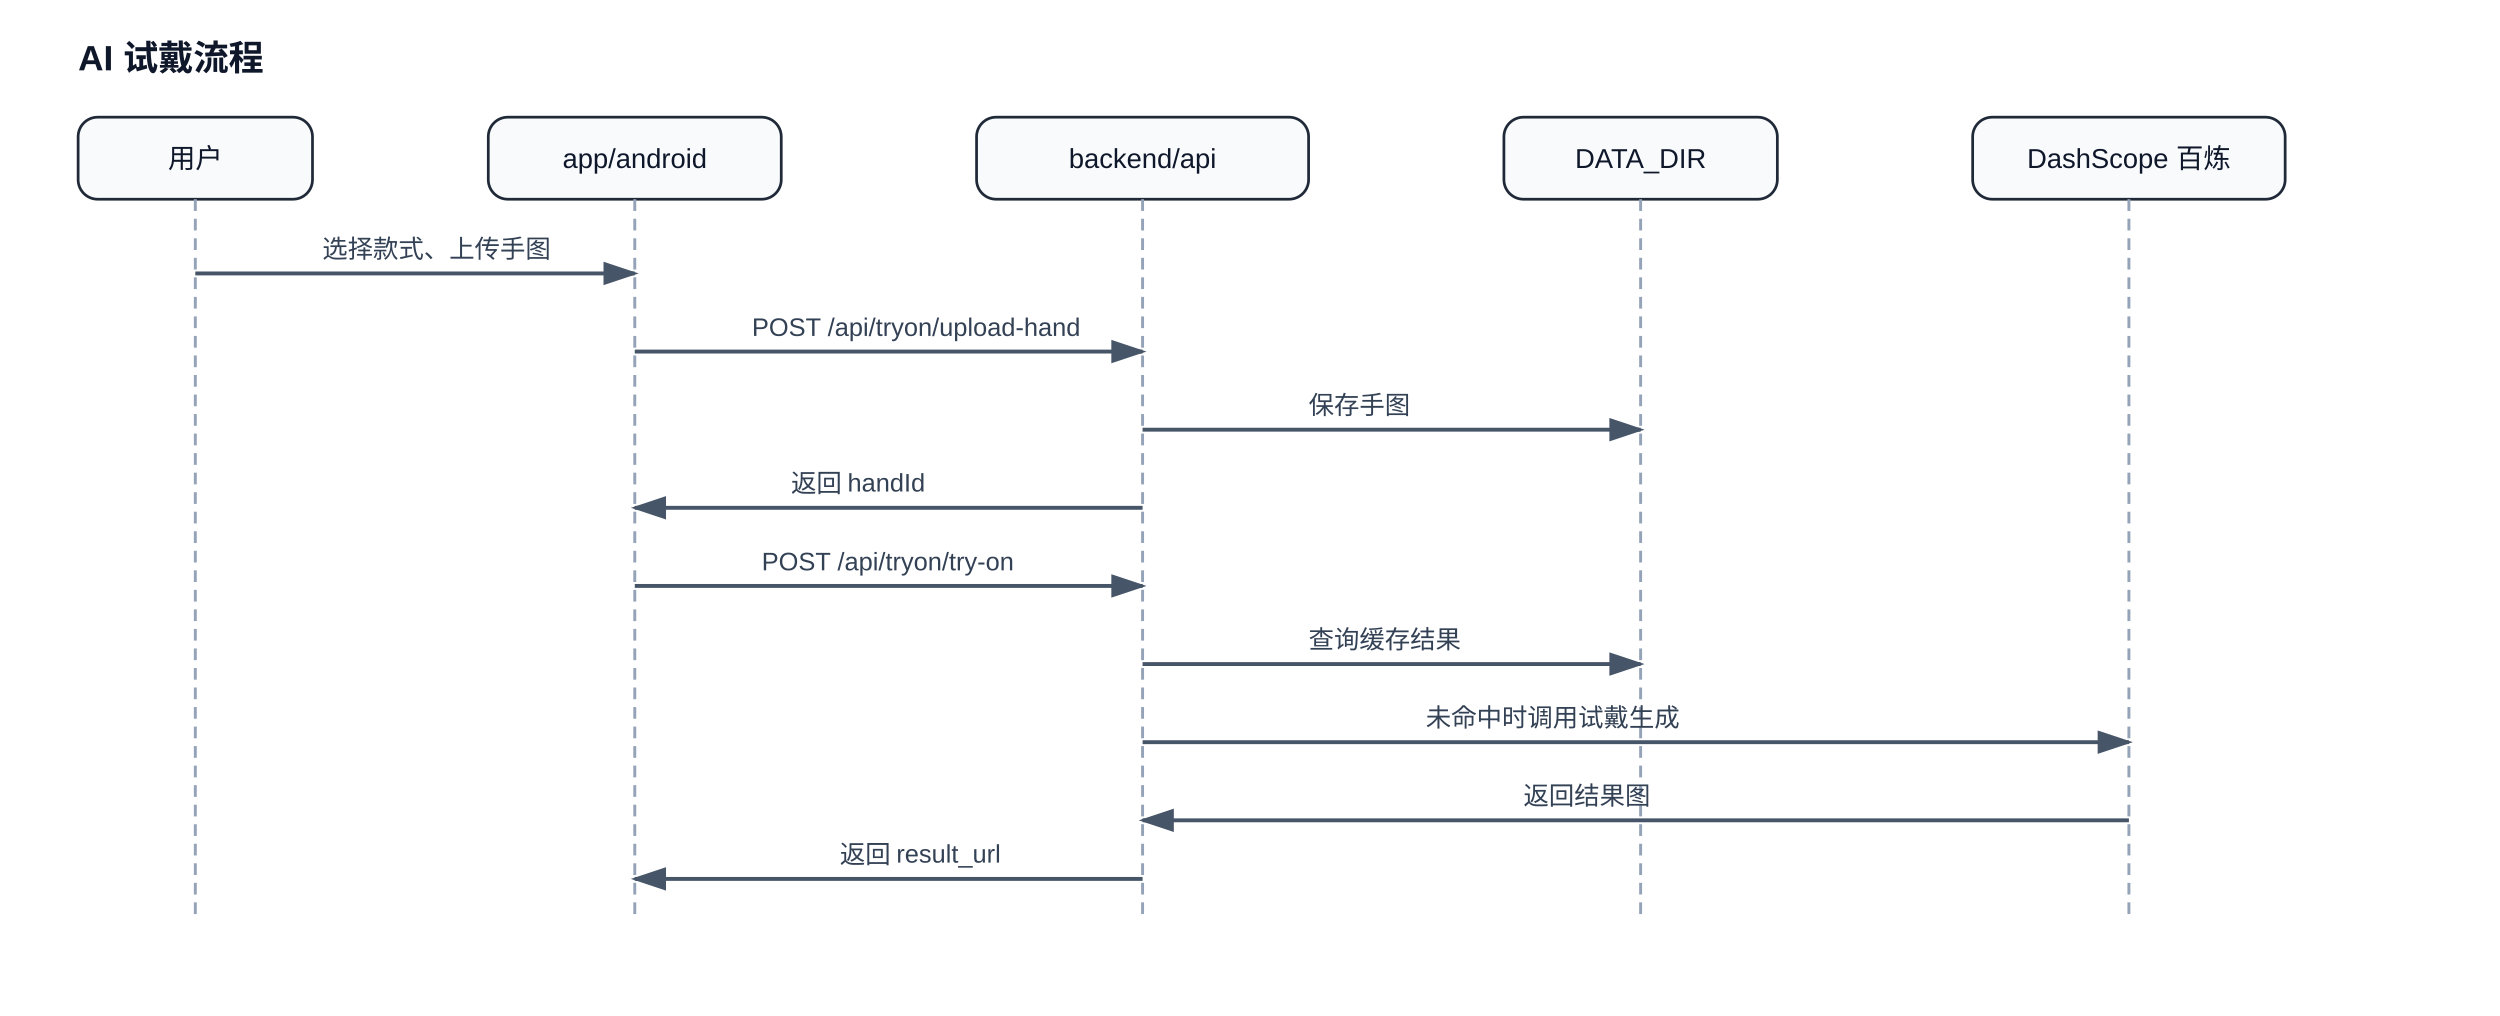
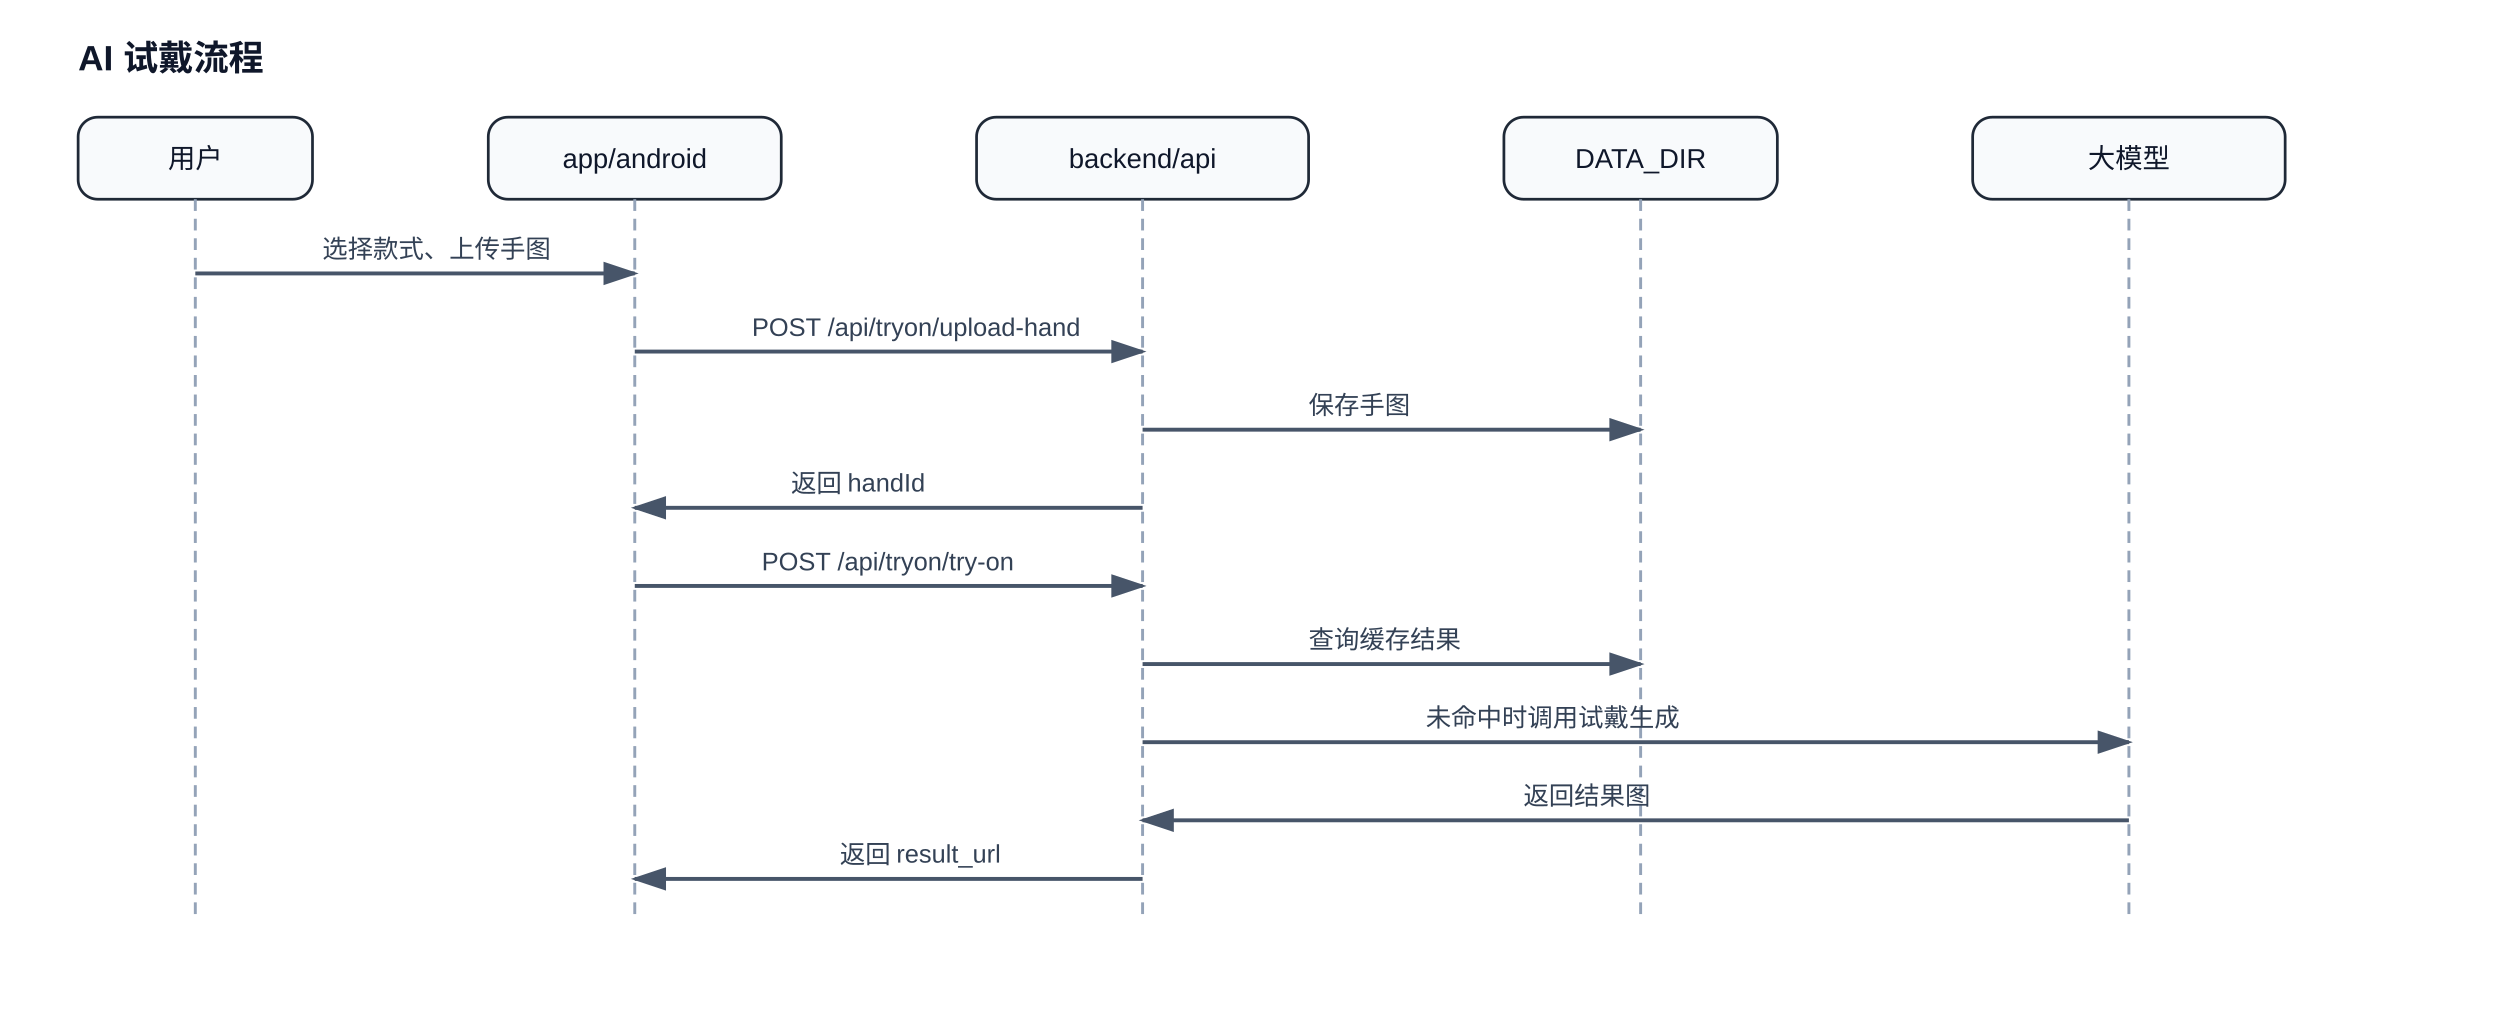
<svg xmlns="http://www.w3.org/2000/svg" width="1280" height="520" viewBox="0 0 1280 520">
  <defs>
    <marker id="arrow" markerWidth="10" markerHeight="10" refX="8" refY="3" orient="auto" markerUnits="strokeWidth">
      <path d="M0,0 L0,6 L9,3 z" fill="#475569" />
    </marker>
    <style>
      .title { font: 18px Arial, sans-serif; font-weight: bold; fill: #0f172a; }
      .actor { font: 14px Arial, sans-serif; fill: #0f172a; text-anchor: middle; }
      .box { fill: #f8fafc; stroke: #1f2937; stroke-width: 1.4; rx: 10; ry: 10; }
      .lifeline { stroke: #94a3b8; stroke-dasharray: 6 4; stroke-width: 1.5; }
      .msg { stroke: #475569; stroke-width: 2; fill: none; marker-end: url(#arrow); }
      .label { font: 13px Arial, sans-serif; fill: #334155; }
    </style>
  </defs>
  <text x="40" y="36" class="title">AI 试戴流程</text>
  <rect x="40" y="60" width="120" height="42" class="box" fill="#dbeafe" />
  <text x="100" y="86" class="actor">用户</text>
  <rect x="250" y="60" width="150" height="42" class="box" fill="#e0f2fe" />
  <text x="325" y="86" class="actor">app/android</text>
  <rect x="500" y="60" width="170" height="42" class="box" fill="#dcfce7" />
  <text x="585" y="86" class="actor">backend/api</text>
  <rect x="770" y="60" width="140" height="42" class="box" fill="#fee2e2" />
  <text x="840" y="86" class="actor">DATA_DIR</text>
  <rect x="1010" y="60" width="160" height="42" class="box" fill="#fef3c7" />
-   <text x="1090" y="86" class="actor">DashScope 百炼</text>
+   <text x="1090" y="86" class="actor">大模型</text>
  <line x1="100" y1="102" x2="100" y2="470" class="lifeline" />
  <line x1="325" y1="102" x2="325" y2="470" class="lifeline" />
  <line x1="585" y1="102" x2="585" y2="470" class="lifeline" />
  <line x1="840" y1="102" x2="840" y2="470" class="lifeline" />
  <line x1="1090" y1="102" x2="1090" y2="470" class="lifeline" />
  <path d="M100 140 L325 140" class="msg" />
  <text x="165" y="132" class="label">选择款式、上传手图</text>
  <path d="M325 180 L585 180" class="msg" />
  <text x="385" y="172" class="label">POST /api/tryon/upload-hand</text>
  <path d="M585 220 L840 220" class="msg" />
  <text x="670" y="212" class="label">保存手图</text>
  <path d="M585 260 L325 260" class="msg" />
  <text x="405" y="252" class="label">返回 handId</text>
  <path d="M325 300 L585 300" class="msg" />
  <text x="390" y="292" class="label">POST /api/tryon/try-on</text>
  <path d="M585 340 L840 340" class="msg" />
  <text x="670" y="332" class="label">查询缓存结果</text>
  <path d="M585 380 L1090 380" class="msg" />
  <text x="730" y="372" class="label">未命中时调用试戴生成</text>
  <path d="M1090 420 L585 420" class="msg" />
  <text x="780" y="412" class="label">返回结果图</text>
  <path d="M585 450 L325 450" class="msg" />
  <text x="430" y="442" class="label">返回 result_url</text>
</svg>
